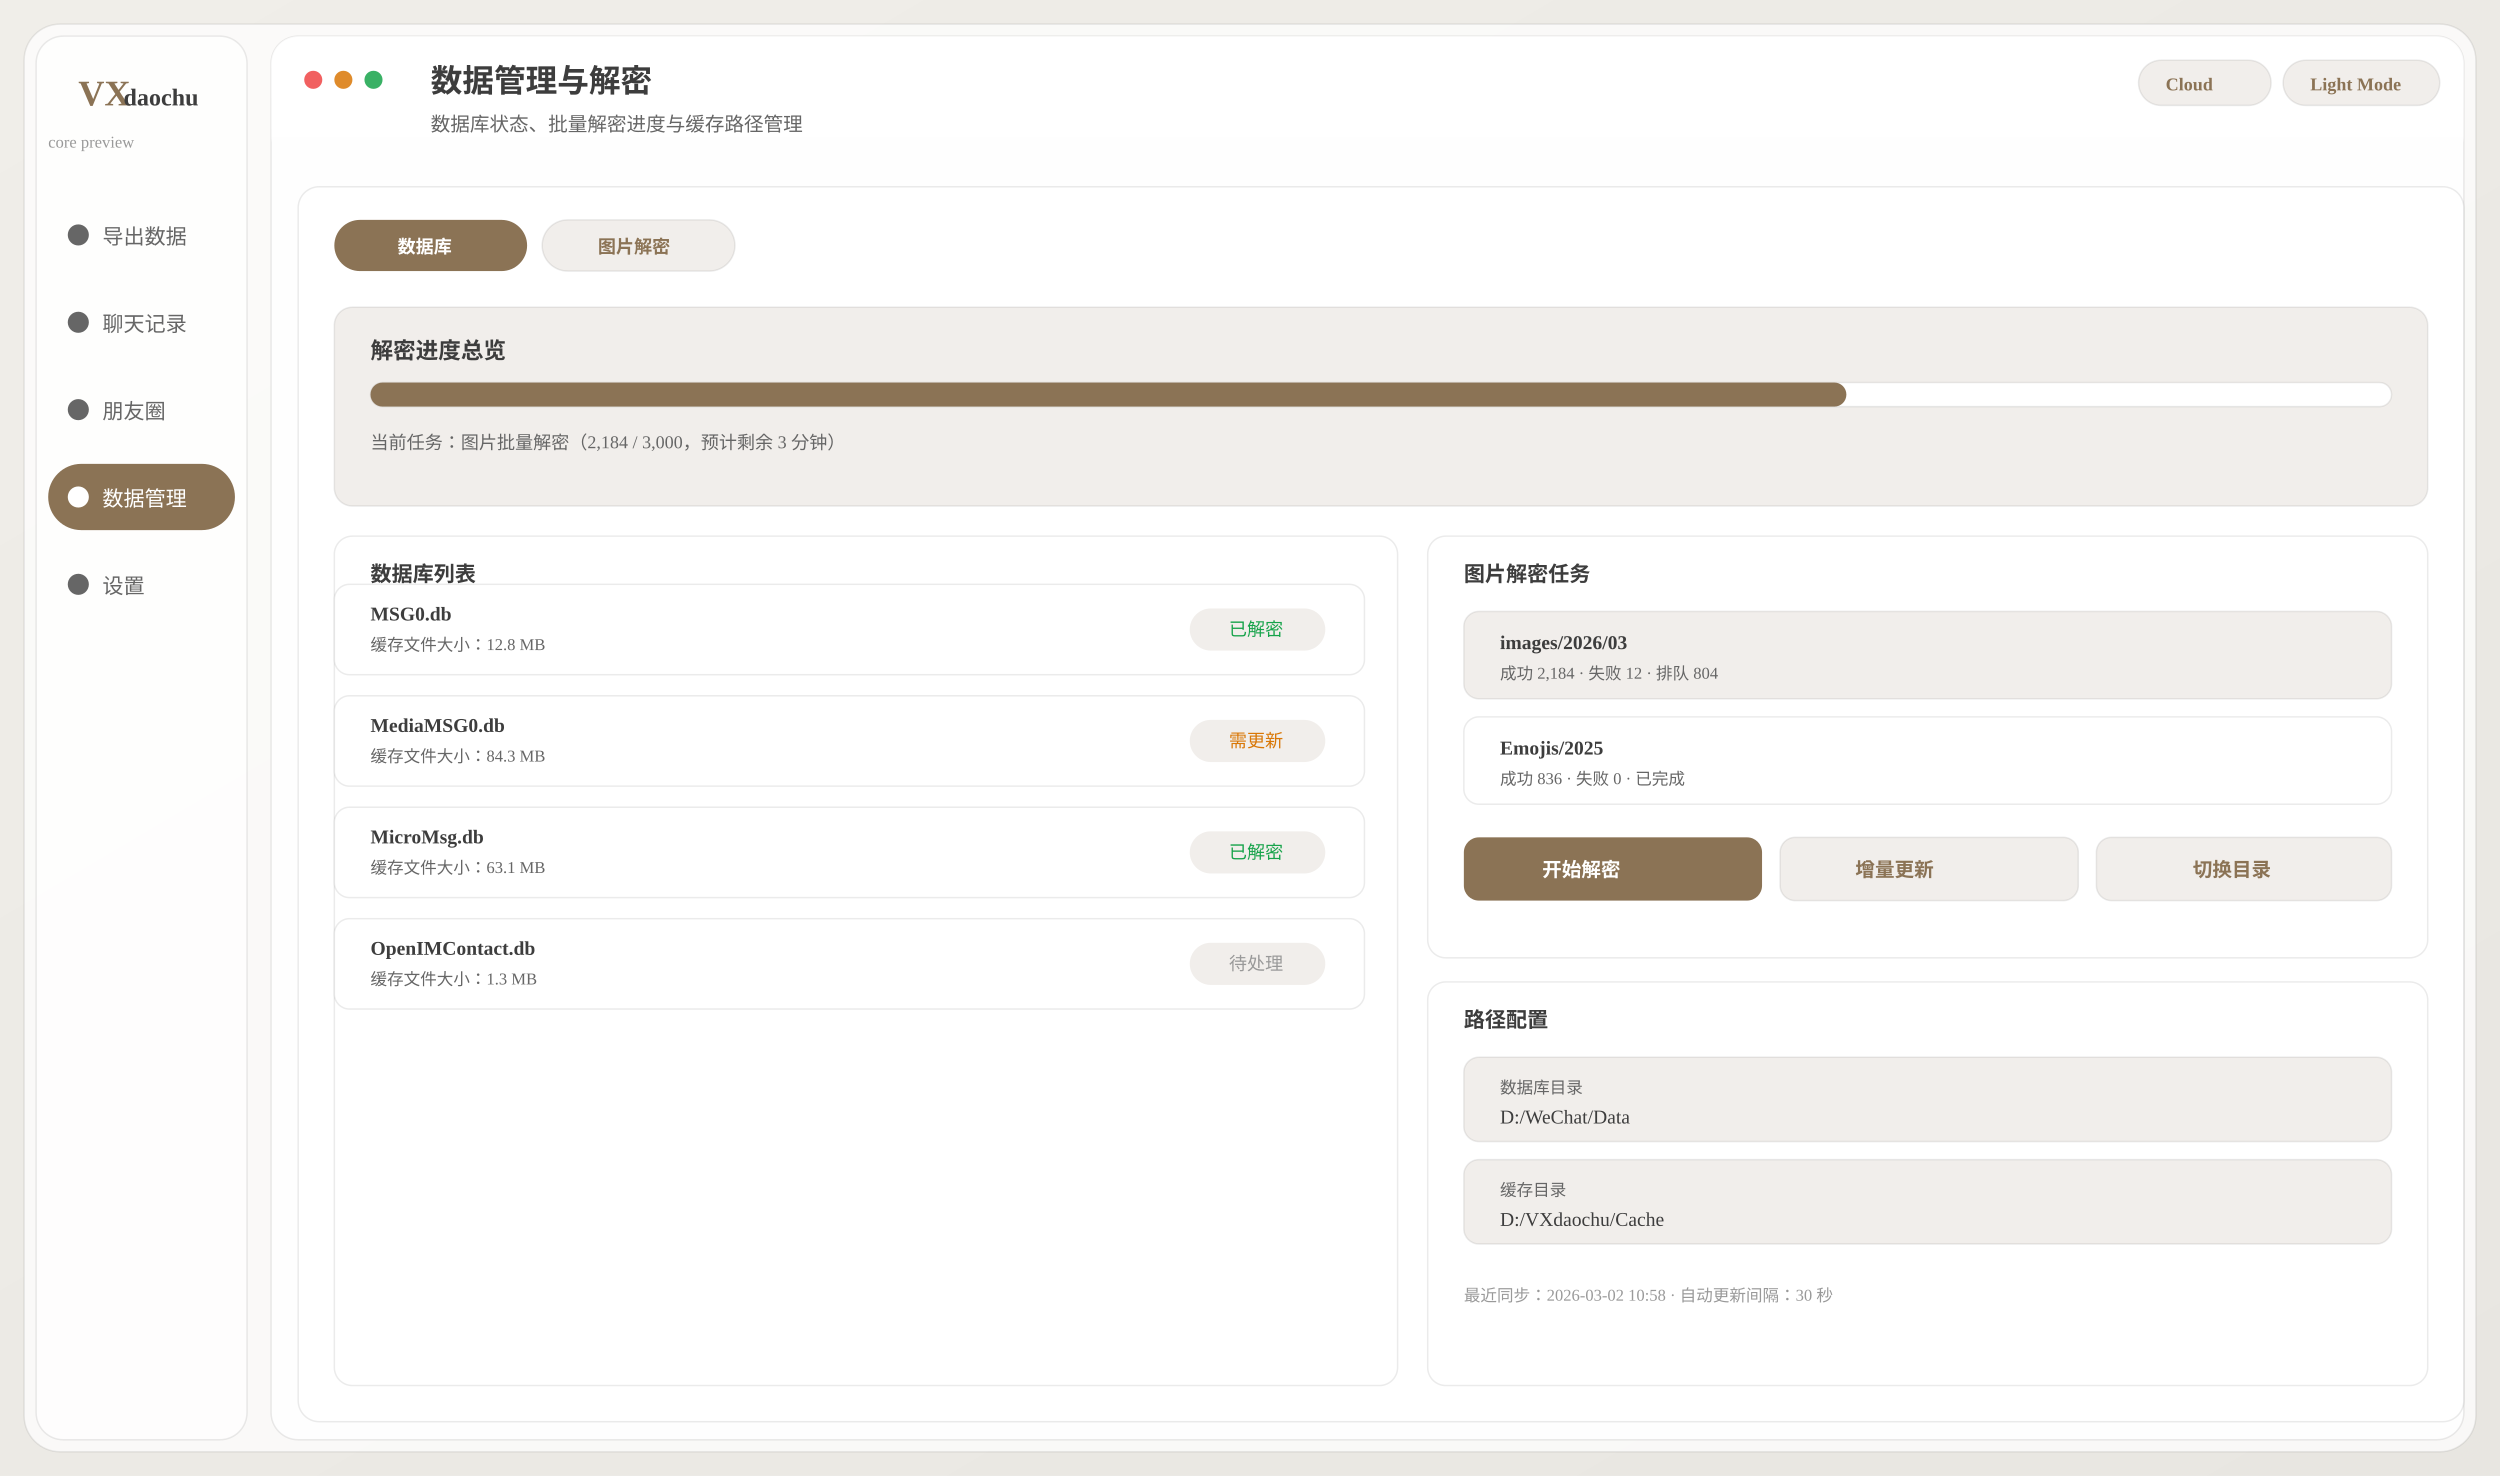
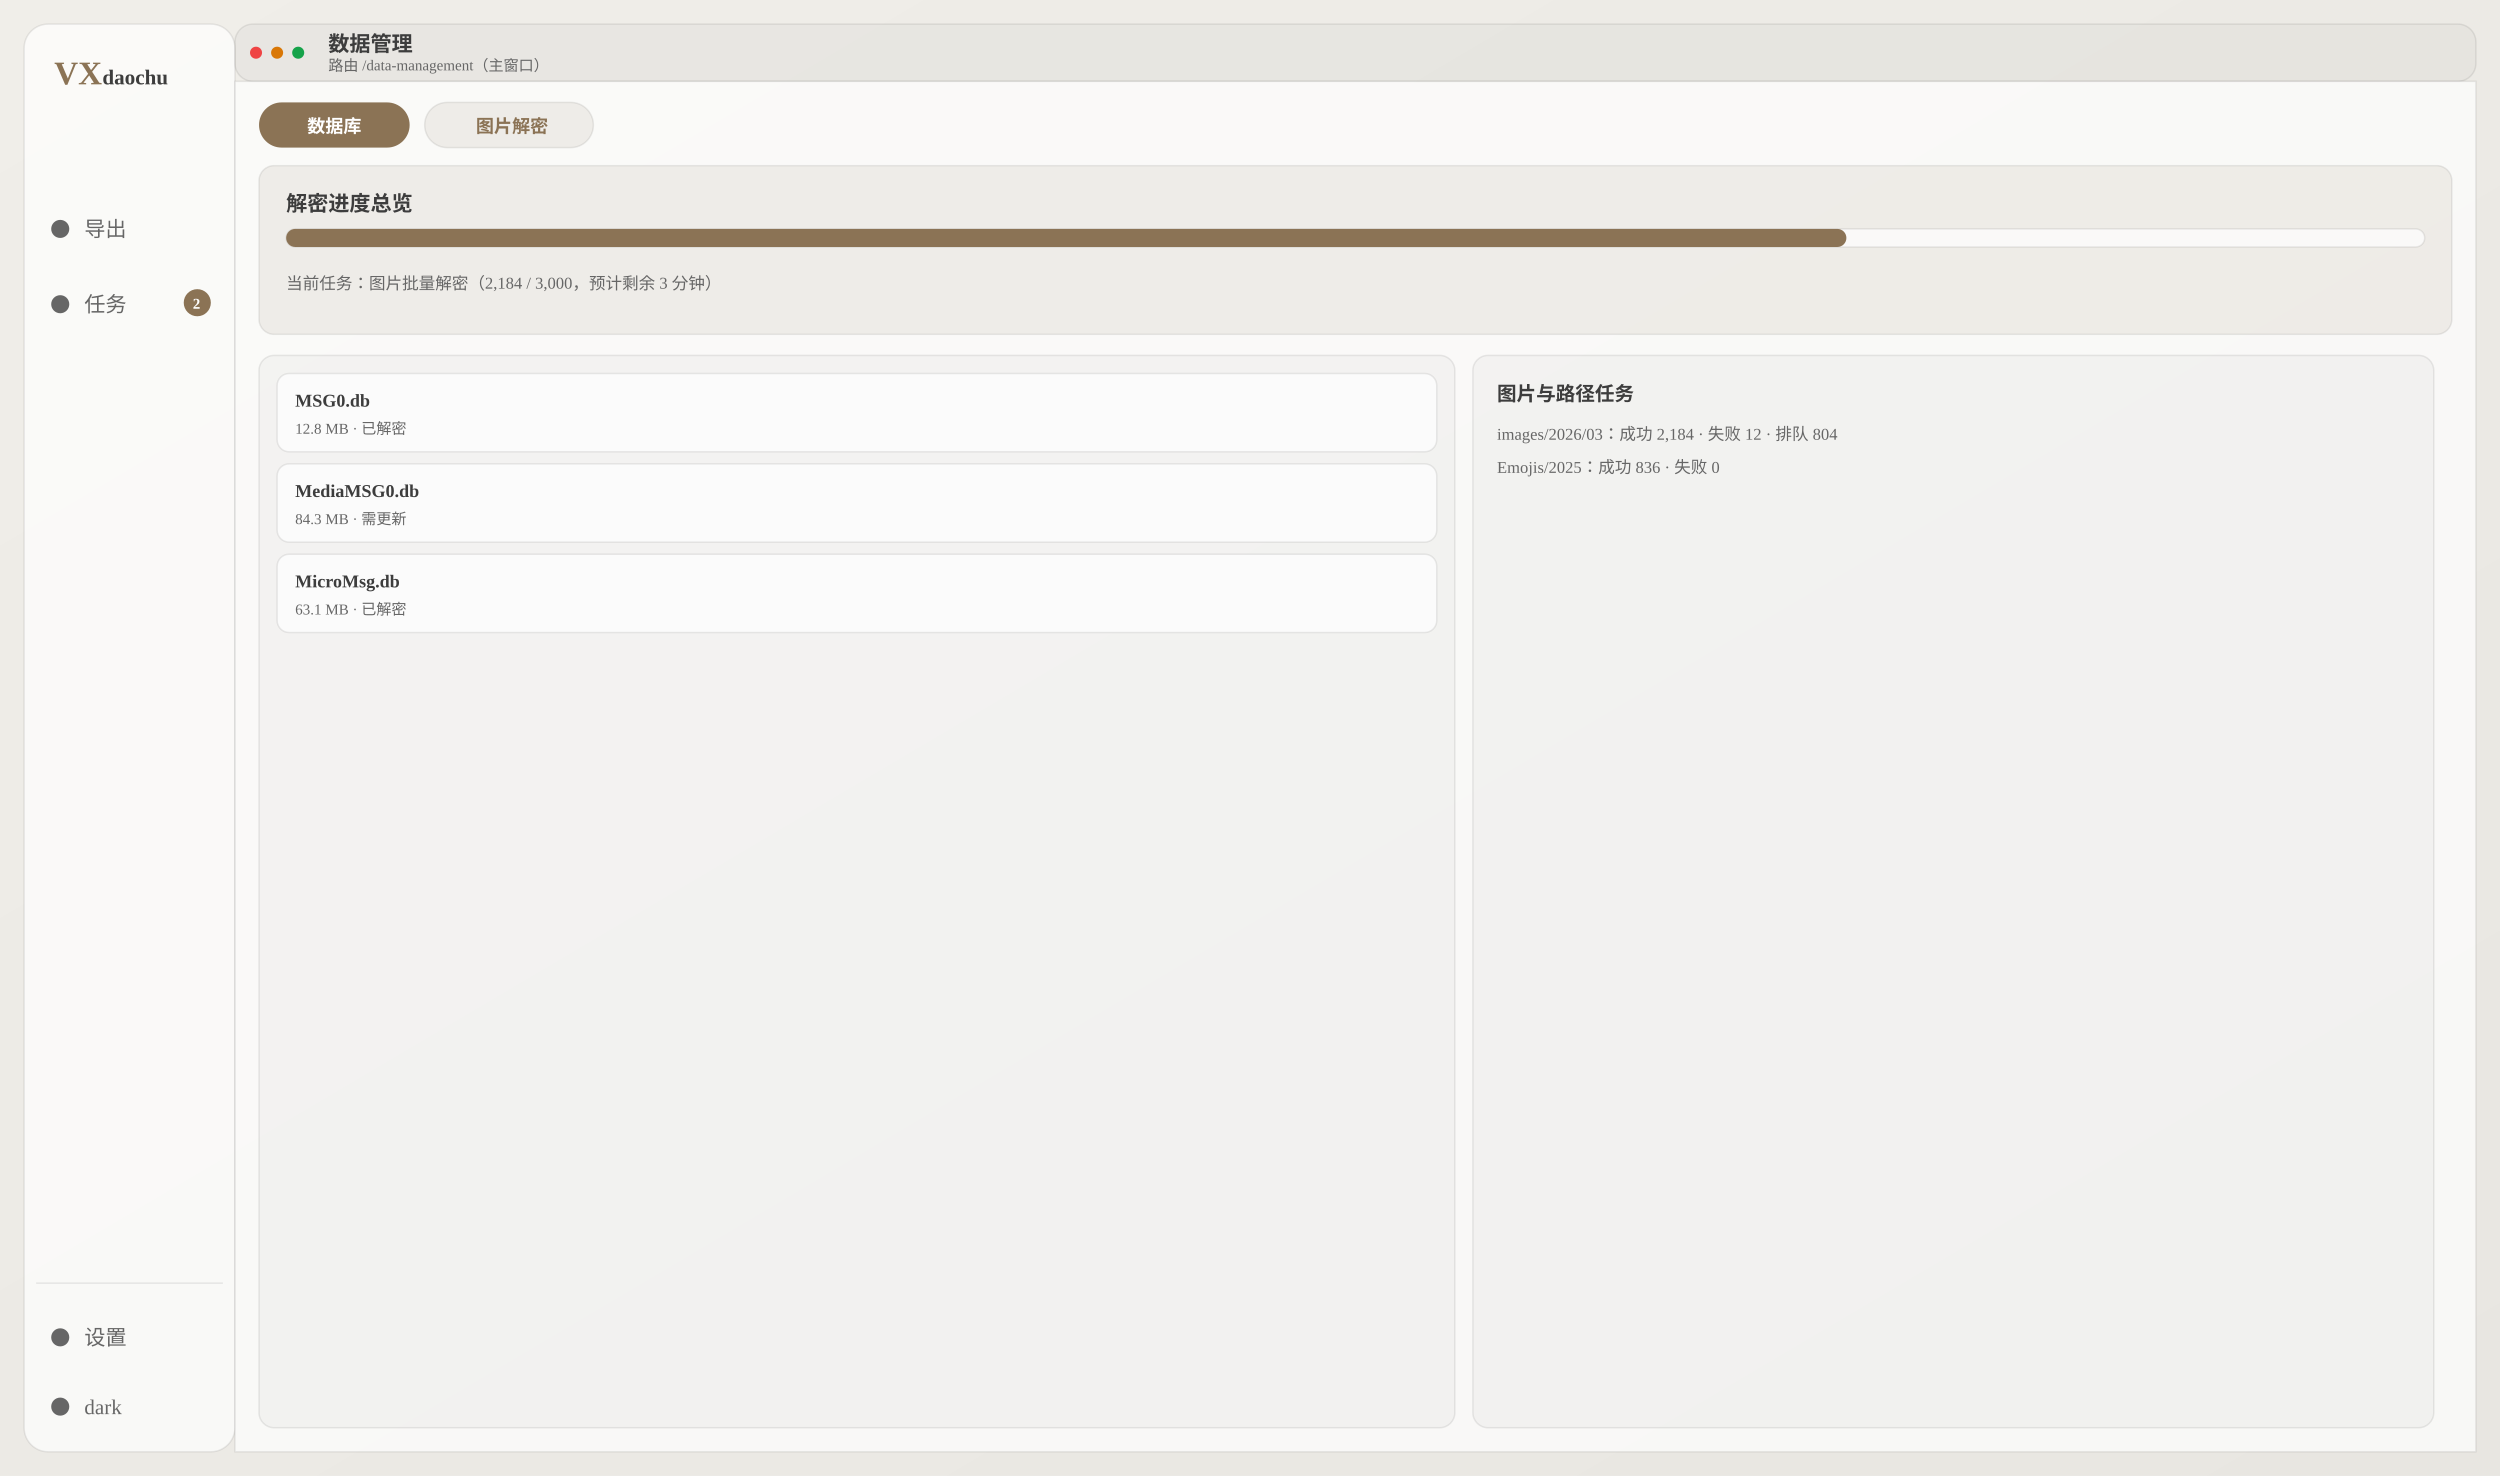
<svg xmlns="http://www.w3.org/2000/svg" width="1660" height="980" viewBox="0 0 1660 980">
  <defs>
    <linearGradient id="bg" x1="0" y1="0" x2="1" y2="1">
      <stop offset="0%" stop-color="#F0EEE9" />
      <stop offset="100%" stop-color="#E8E6E1" />
    </linearGradient>
-     <linearGradient id="titlebar" x1="0" y1="0" x2="0" y2="1">
-       <stop offset="0%" stop-color="#FFFFFF" stop-opacity="0.7" />
-       <stop offset="100%" stop-color="#FFFFFF" stop-opacity="0.45" />
-     </linearGradient>
  </defs>
  <rect x="0" y="0" width="1660" height="980" fill="url(#bg)" />
-   <rect x="16" y="16" width="1628" height="948" rx="24" fill="rgba(255,255,255,0.72)" stroke="rgba(0,0,0,0.08)" />
-   <rect x="24" y="24" width="140" height="932" rx="18" fill="rgba(255,255,255,0.74)" stroke="rgba(0,0,0,0.08)" />
-   <text x="52" y="70" fill="#8B7355" font-size="24" font-weight="700">VX</text>
-   <text x="82" y="70" fill="#3d3d3d" font-size="16" font-weight="600">daochu</text>
-   <text x="32" y="98" fill="#999999" font-size="11">core preview</text>
-   <rect x="32" y="134" width="124" height="44" rx="22" fill="transparent" />
-   <circle cx="52" cy="156" r="7" fill="#666666" />
-   <text x="68" y="162" fill="#666666" font-size="14" font-weight="500">导出数据</text>
-   <rect x="32" y="192" width="124" height="44" rx="22" fill="transparent" />
-   <circle cx="52" cy="214" r="7" fill="#666666" />
-   <text x="68" y="220" fill="#666666" font-size="14" font-weight="500">聊天记录</text>
-   <rect x="32" y="250" width="124" height="44" rx="22" fill="transparent" />
-   <circle cx="52" cy="272" r="7" fill="#666666" />
-   <text x="68" y="278" fill="#666666" font-size="14" font-weight="500">朋友圈</text>
-   <rect x="32" y="308" width="124" height="44" rx="22" fill="#8B7355" />
-   <circle cx="52" cy="330" r="7" fill="#ffffff" />
-   <text x="68" y="336" fill="#ffffff" font-size="14" font-weight="500">数据管理</text>
-   <rect x="32" y="366" width="124" height="44" rx="22" fill="transparent" />
-   <circle cx="52" cy="388" r="7" fill="#666666" />
-   <text x="68" y="394" fill="#666666" font-size="14" font-weight="500">设置</text>
-   <rect x="180" y="24" width="1456" height="932" rx="18" fill="rgba(255,255,255,0.84)" stroke="rgba(0,0,0,0.08)" />
-   <rect x="180" y="24" width="1456" height="84" rx="18" fill="url(#titlebar)" />
-   <circle cx="208" cy="53" r="6" fill="#ef4444" opacity="0.85" />
-   <circle cx="228" cy="53" r="6" fill="#d97706" opacity="0.85" />
-   <circle cx="248" cy="53" r="6" fill="#16a34a" opacity="0.85" />
-   <text x="286" y="61" fill="#3d3d3d" font-size="21" font-weight="600">数据管理与解密</text>
-   <text x="286" y="87" fill="#666666" font-size="13">数据库状态、批量解密进度与缓存路径管理</text>
-   <rect x="1420" y="40" width="88" height="30" rx="15" fill="rgba(139,115,85,0.12)" stroke="rgba(0,0,0,0.08)" />
-   <text x="1438" y="60" fill="#8B7355" font-size="12" font-weight="600">Cloud</text>
-   <rect x="1516" y="40" width="104" height="30" rx="15" fill="rgba(139,115,85,0.12)" stroke="rgba(0,0,0,0.08)" />
-   <text x="1534" y="60" fill="#8B7355" font-size="12" font-weight="600">Light Mode</text>
-   <rect x="198" y="124" width="1438" height="820" rx="14" fill="#FFFFFF" fill-opacity="0.74" stroke="rgba(0,0,0,0.08)" />
-   <rect x="222" y="146" width="128" height="34" rx="17" fill="#8B7355" />
-   <text x="264" y="168" fill="#fff" font-size="12" font-weight="600">数据库</text>
-   <rect x="360" y="146" width="128" height="34" rx="17" fill="rgba(139,115,85,0.12)" stroke="rgba(0,0,0,0.08)" />
-   <text x="397" y="168" fill="#8B7355" font-size="12" font-weight="600">图片解密</text>
-   <rect x="222" y="204" width="1390" height="132" rx="12" fill="rgba(139,115,85,0.12)" stroke="rgba(0,0,0,0.08)" />
-   <text x="246" y="238" fill="#3d3d3d" font-size="15" font-weight="600">解密进度总览</text>
-   <rect x="246" y="254" width="1342" height="16" rx="8" fill="#FFFFFF" stroke="rgba(0,0,0,0.08)" />
-   <rect x="246" y="254" width="980" height="16" rx="8" fill="#8B7355" />
-   <text x="246" y="298" fill="#666666" font-size="12">当前任务：图片批量解密（2,184 / 3,000，预计剩余 3 分钟）</text>
-   <rect x="222" y="356" width="706" height="564" rx="12" fill="#FFFFFF" stroke="rgba(0,0,0,0.08)" />
-   <text x="246" y="386" fill="#3d3d3d" font-size="14" font-weight="600">数据库列表</text>
-   <rect x="222" y="388" width="684" height="60" rx="10" fill="#FFFFFF" stroke="rgba(0,0,0,0.08)" />
-   <text x="246" y="412" fill="#3d3d3d" font-size="13" font-weight="600">MSG0.db</text>
-   <text x="246" y="432" fill="#666666" font-size="11">缓存文件大小：12.8 MB</text>
-   <rect x="790" y="404" width="90" height="28" rx="14" fill="rgba(139,115,85,0.12)" />
-   <text x="816" y="422" fill="#16a34a" font-size="12">已解密</text>
-   <rect x="222" y="462" width="684" height="60" rx="10" fill="#FFFFFF" stroke="rgba(0,0,0,0.08)" />
-   <text x="246" y="486" fill="#3d3d3d" font-size="13" font-weight="600">MediaMSG0.db</text>
-   <text x="246" y="506" fill="#666666" font-size="11">缓存文件大小：84.3 MB</text>
-   <rect x="790" y="478" width="90" height="28" rx="14" fill="rgba(139,115,85,0.12)" />
-   <text x="816" y="496" fill="#d97706" font-size="12">需更新</text>
-   <rect x="222" y="536" width="684" height="60" rx="10" fill="#FFFFFF" stroke="rgba(0,0,0,0.08)" />
-   <text x="246" y="560" fill="#3d3d3d" font-size="13" font-weight="600">MicroMsg.db</text>
-   <text x="246" y="580" fill="#666666" font-size="11">缓存文件大小：63.1 MB</text>
-   <rect x="790" y="552" width="90" height="28" rx="14" fill="rgba(139,115,85,0.12)" />
-   <text x="816" y="570" fill="#16a34a" font-size="12">已解密</text>
-   <rect x="222" y="610" width="684" height="60" rx="10" fill="#FFFFFF" stroke="rgba(0,0,0,0.08)" />
-   <text x="246" y="634" fill="#3d3d3d" font-size="13" font-weight="600">OpenIMContact.db</text>
-   <text x="246" y="654" fill="#666666" font-size="11">缓存文件大小：1.3 MB</text>
-   <rect x="790" y="626" width="90" height="28" rx="14" fill="rgba(139,115,85,0.12)" />
-   <text x="816" y="644" fill="#999999" font-size="12">待处理</text>
-   <rect x="948" y="356" width="664" height="280" rx="12" fill="#FFFFFF" stroke="rgba(0,0,0,0.08)" />
-   <text x="972" y="386" fill="#3d3d3d" font-size="14" font-weight="600">图片解密任务</text>
-   <rect x="972" y="406" width="616" height="58" rx="10" fill="rgba(139,115,85,0.12)" stroke="rgba(0,0,0,0.08)" />
-   <text x="996" y="431" fill="#3d3d3d" font-size="13" font-weight="600">images/2026/03</text>
-   <text x="996" y="451" fill="#666666" font-size="11">成功 2,184 · 失败 12 · 排队 804</text>
-   <rect x="972" y="476" width="616" height="58" rx="10" fill="#FFFFFF" stroke="rgba(0,0,0,0.08)" />
-   <text x="996" y="501" fill="#3d3d3d" font-size="13" font-weight="600">Emojis/2025</text>
-   <text x="996" y="521" fill="#666666" font-size="11">成功 836 · 失败 0 · 已完成</text>
-   <rect x="972" y="556" width="198" height="42" rx="10" fill="#8B7355" />
-   <text x="1024" y="582" fill="#fff" font-size="13" font-weight="600">开始解密</text>
-   <rect x="1182" y="556" width="198" height="42" rx="10" fill="rgba(139,115,85,0.12)" stroke="rgba(0,0,0,0.08)" />
-   <text x="1232" y="582" fill="#8B7355" font-size="13" font-weight="600">增量更新</text>
-   <rect x="1392" y="556" width="196" height="42" rx="10" fill="rgba(139,115,85,0.12)" stroke="rgba(0,0,0,0.08)" />
-   <text x="1456" y="582" fill="#8B7355" font-size="13" font-weight="600">切换目录</text>
-   <rect x="948" y="652" width="664" height="268" rx="12" fill="#FFFFFF" stroke="rgba(0,0,0,0.08)" />
-   <text x="972" y="682" fill="#3d3d3d" font-size="14" font-weight="600">路径配置</text>
-   <rect x="972" y="702" width="616" height="56" rx="10" fill="rgba(139,115,85,0.12)" stroke="rgba(0,0,0,0.08)" />
-   <text x="996" y="726" fill="#666666" font-size="11">数据库目录</text>
-   <text x="996" y="746" fill="#3d3d3d" font-size="13">D:/WeChat/Data</text>
-   <rect x="972" y="770" width="616" height="56" rx="10" fill="rgba(139,115,85,0.12)" stroke="rgba(0,0,0,0.08)" />
-   <text x="996" y="794" fill="#666666" font-size="11">缓存目录</text>
-   <text x="996" y="814" fill="#3d3d3d" font-size="13">D:/VXdaochu/Cache</text>
-   <text x="972" y="864" fill="#999999" font-size="11">最近同步：2026-03-02 10:58 · 自动更新间隔：30 秒</text>
+   <rect x="16" y="16" width="140" height="948" rx="16" fill="rgba(255, 255, 255, 0.7)" stroke="rgba(0, 0, 0, 0.08)" />
+   <text x="36" y="56" fill="#8B7355" font-size="22" font-weight="700">VX</text>
+   <text x="68" y="56" fill="#3d3d3d" font-size="14" font-weight="600">daochu</text>
+   <rect x="24" y="132" width="124" height="40" rx="20" fill="transparent" />
+   <circle cx="40" cy="152" r="6" fill="#666666" />
+   <text x="56" y="157" fill="#666666" font-size="14" font-weight="500">导出</text>
+   <rect x="24" y="182" width="124" height="40" rx="20" fill="transparent" />
+   <circle cx="40" cy="202" r="6" fill="#666666" />
+   <text x="56" y="207" fill="#666666" font-size="14" font-weight="500">任务</text>
+   <rect x="122" y="192" width="18" height="18" rx="9" fill="#8B7355" />
+   <text x="128" y="205" fill="#fff" font-size="10" font-weight="700">2</text>
+   <line x1="24" y1="852" x2="148" y2="852" stroke="rgba(0, 0, 0, 0.08)" />
+   <rect x="24" y="868" width="124" height="40" rx="20" fill="transparent" />
+   <circle cx="40" cy="888" r="6" fill="#666666" />
+   <text x="56" y="893" fill="#666666" font-size="14" font-weight="500">设置</text>
+   <rect x="24" y="914" width="124" height="40" rx="20" fill="transparent" />
+   <circle cx="40" cy="934" r="6" fill="#666666" />
+   <text x="56" y="939" fill="#666666" font-size="14" font-weight="500">dark</text>
+   <rect x="156" y="16" width="1488" height="38" rx="12" fill="rgba(0, 0, 0, 0.03)" stroke="rgba(0, 0, 0, 0.08)" />
+   <circle cx="170" cy="35" r="4" fill="#ef4444" />
+   <circle cx="184" cy="35" r="4" fill="#d97706" />
+   <circle cx="198" cy="35" r="4" fill="#16a34a" />
+   <text x="218" y="34" fill="#3d3d3d" font-size="14" font-weight="600">数据管理</text>
+   <text x="218" y="47" fill="#666666" font-size="10">路由 /data-management（主窗口）</text>
+   <rect x="156" y="54" width="1488" height="910" fill="rgba(255, 255, 255, 0.7)" stroke="rgba(0, 0, 0, 0.08)" />
+   <rect x="172" y="68" width="100" height="30" rx="15" fill="#8B7355" />
+   <text x="204" y="88" fill="#fff" font-size="12" font-weight="600">数据库</text>
+   <rect x="282" y="68" width="112" height="30" rx="15" fill="rgba(139, 115, 85, 0.1)" stroke="rgba(0, 0, 0, 0.08)" />
+   <text x="316" y="88" fill="#8B7355" font-size="12" font-weight="600">图片解密</text>
+   <rect x="172" y="110" width="1456" height="112" rx="10" fill="rgba(139, 115, 85, 0.1)" stroke="rgba(0, 0, 0, 0.08)" />
+   <text x="190" y="140" fill="#3d3d3d" font-size="14" font-weight="600">解密进度总览</text>
+   <rect x="190" y="152" width="1420" height="12" rx="6" fill="rgba(255, 255, 255, 0.7)" stroke="rgba(0, 0, 0, 0.08)" />
+   <rect x="190" y="152" width="1036" height="12" rx="6" fill="#8B7355" />
+   <text x="190" y="192" fill="#666666" font-size="11">当前任务：图片批量解密（2,184 / 3,000，预计剩余 3 分钟）</text>
+   <rect x="172" y="236" width="794" height="712" rx="10" fill="rgba(0, 0, 0, 0.03)" stroke="rgba(0, 0, 0, 0.08)" />
+   <rect x="184" y="248" width="770" height="52" rx="8" fill="rgba(255, 255, 255, 0.7)" stroke="rgba(0, 0, 0, 0.08)" />
+   <text x="196" y="270" fill="#3d3d3d" font-size="12" font-weight="600">MSG0.db</text>
+   <text x="196" y="288" fill="#666666" font-size="10">12.8 MB · 已解密</text>
+   <rect x="184" y="308" width="770" height="52" rx="8" fill="rgba(255, 255, 255, 0.7)" stroke="rgba(0, 0, 0, 0.08)" />
+   <text x="196" y="330" fill="#3d3d3d" font-size="12" font-weight="600">MediaMSG0.db</text>
+   <text x="196" y="348" fill="#666666" font-size="10">84.3 MB · 需更新</text>
+   <rect x="184" y="368" width="770" height="52" rx="8" fill="rgba(255, 255, 255, 0.7)" stroke="rgba(0, 0, 0, 0.08)" />
+   <text x="196" y="390" fill="#3d3d3d" font-size="12" font-weight="600">MicroMsg.db</text>
+   <text x="196" y="408" fill="#666666" font-size="10">63.1 MB · 已解密</text>
+   <rect x="978" y="236" width="638" height="712" rx="10" fill="rgba(0, 0, 0, 0.03)" stroke="rgba(0, 0, 0, 0.08)" />
+   <text x="994" y="266" fill="#3d3d3d" font-size="13" font-weight="600">图片与路径任务</text>
+   <text x="994" y="292" fill="#666666" font-size="11">images/2026/03：成功 2,184 · 失败 12 · 排队 804</text>
+   <text x="994" y="314" fill="#666666" font-size="11">Emojis/2025：成功 836 · 失败 0</text>
</svg>
